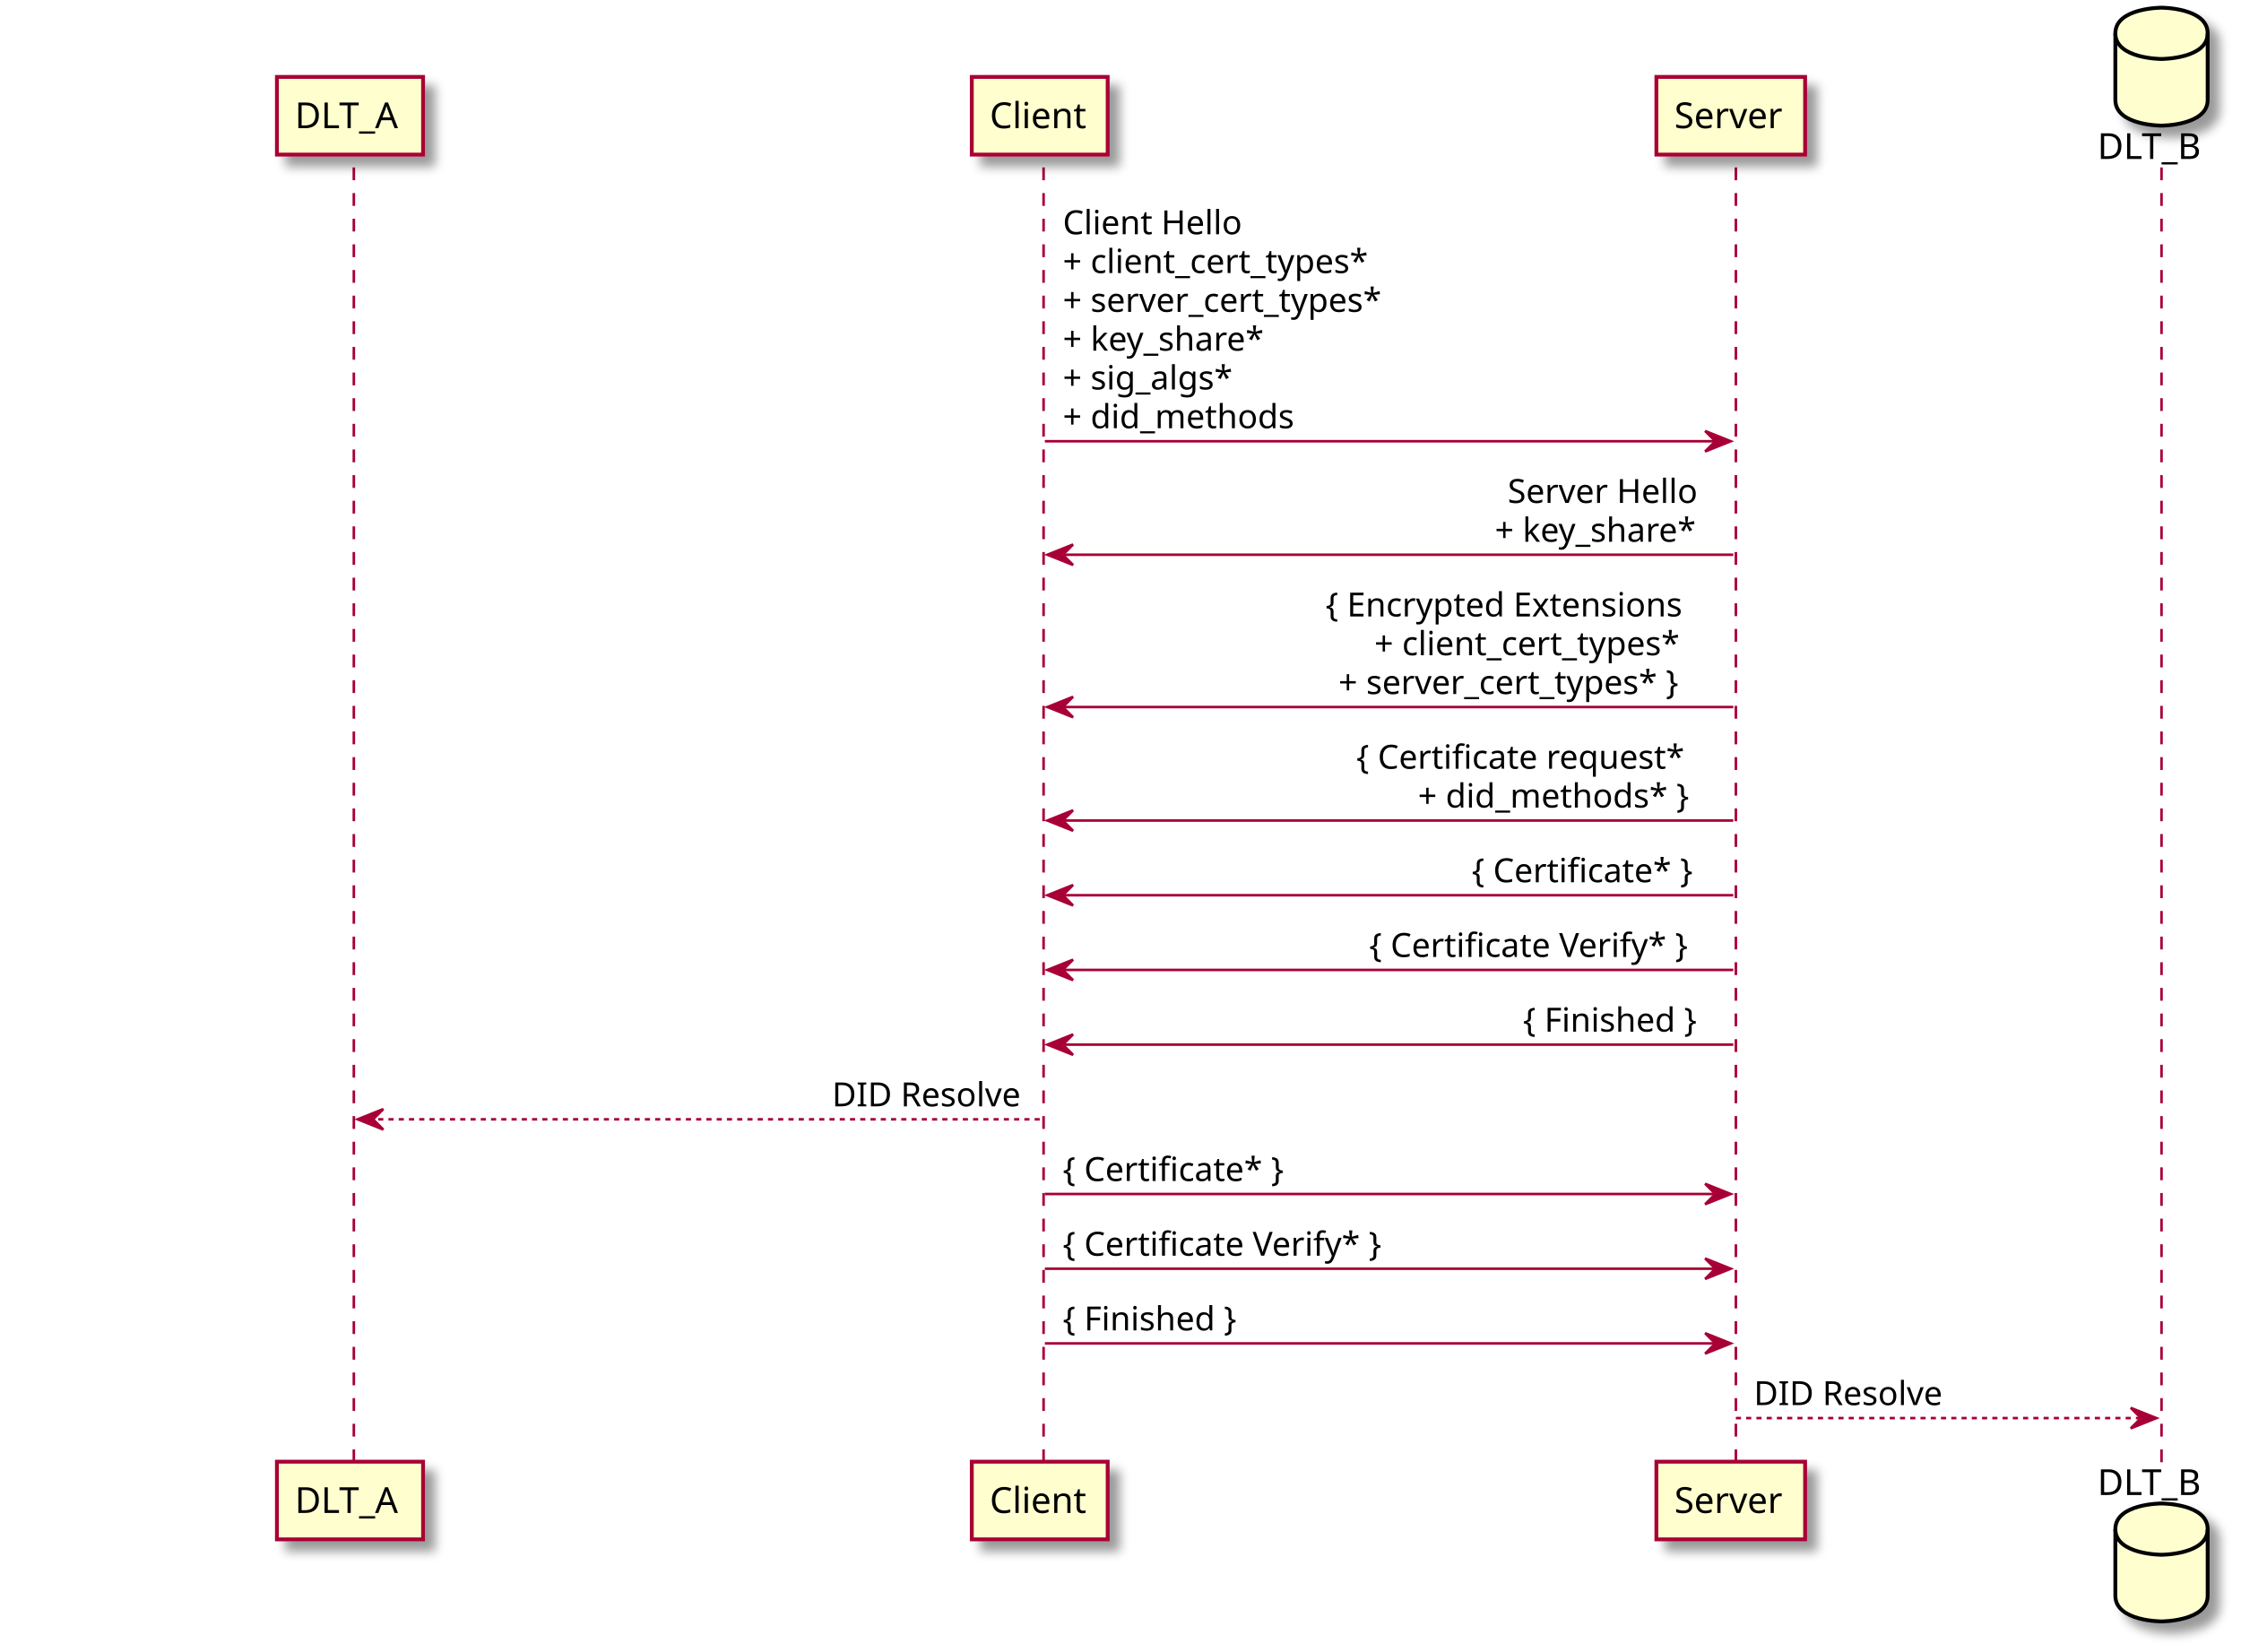
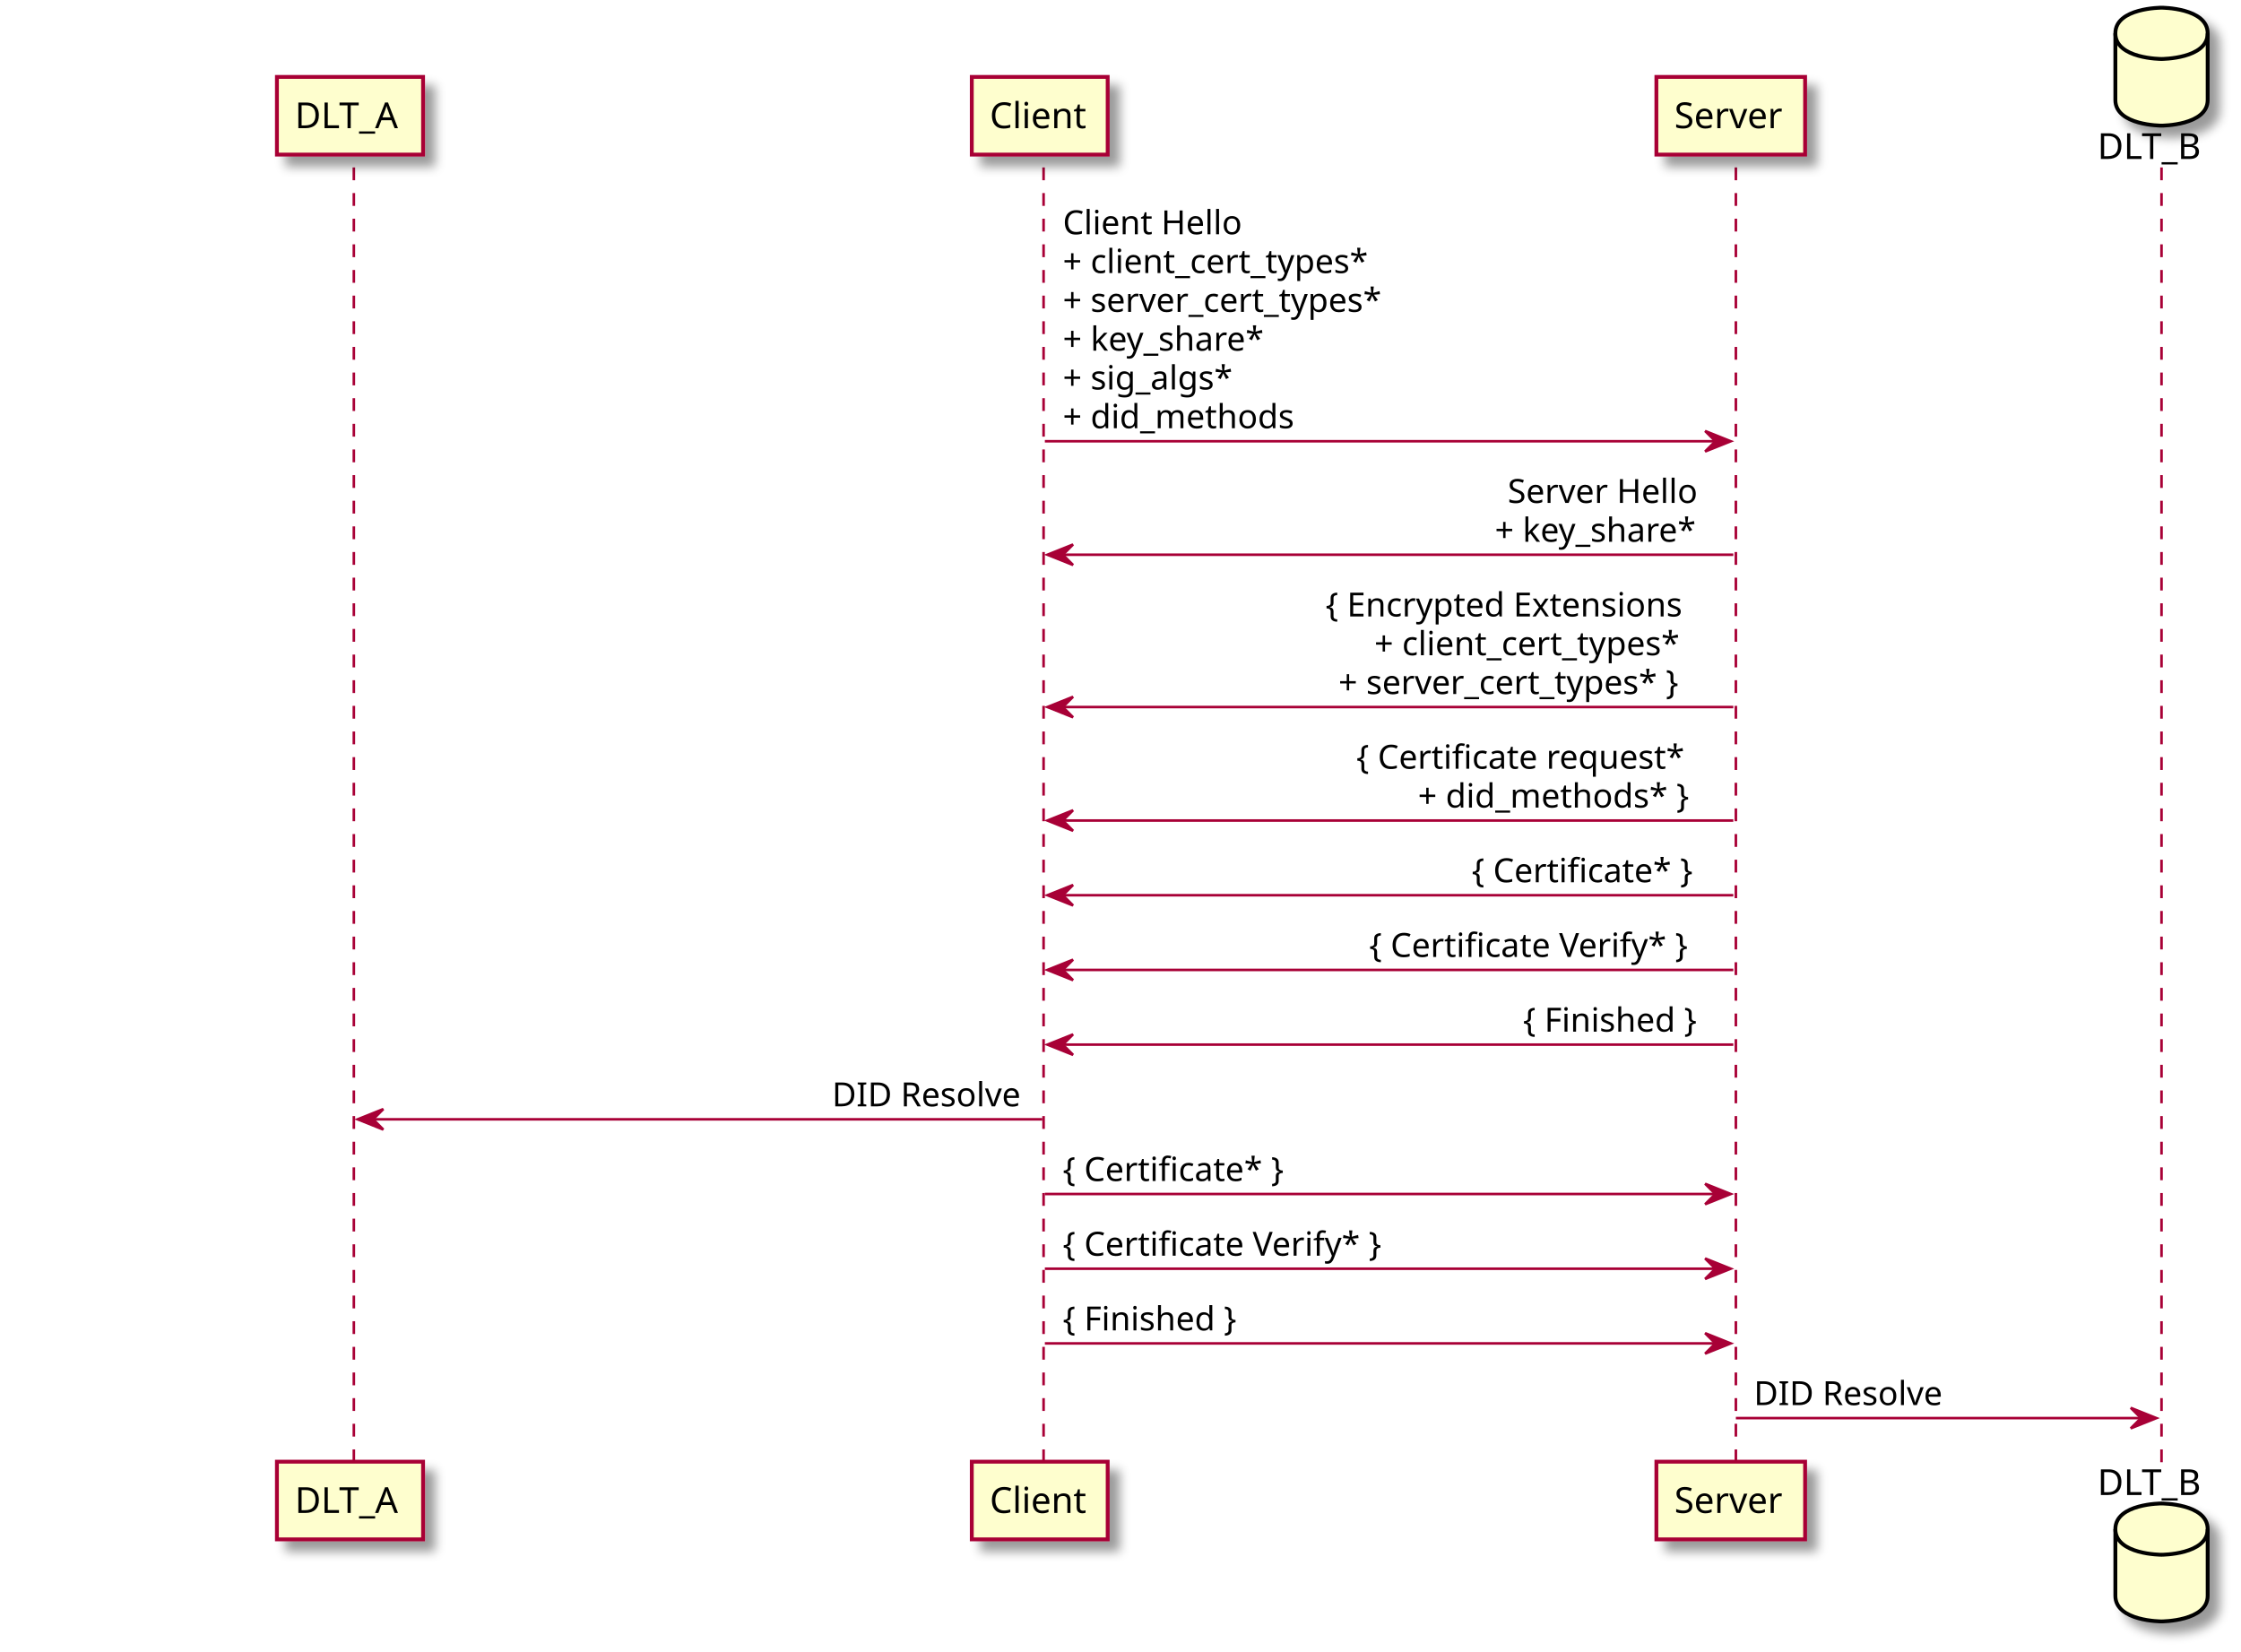
<svg xmlns="http://www.w3.org/2000/svg" contentScriptType="application/ecmascript" contentStyleType="text/css" height="644px" preserveAspectRatio="none" style="width:874px;height:644px;" version="1.1" viewBox="0 0 874 644" width="874px" zoomAndPan="magnify">
  <defs>
-     <filter height="300%" id="f13opx02kwuohp" width="300%" x="-1" y="-1">
+     <filter height="300%" id="f1a3nhydckcv4r" width="300%" x="-1" y="-1">
      <feGaussianBlur result="blurOut" stdDeviation="2.0" />
      <feColorMatrix in="blurOut" result="blurOut2" type="matrix" values="0 0 0 0 0 0 0 0 0 0 0 0 0 0 0 0 0 0 .4 0" />
      <feOffset dx="4.0" dy="4.0" in="blurOut2" result="blurOut3" />
      <feBlend in="SourceGraphic" in2="blurOut3" mode="normal" />
    </filter>
  </defs>
  <g>
    <line style="stroke: #A80036; stroke-width: 1.0; stroke-dasharray: 5.0,5.0;" x1="138" x2="138" y1="65.297" y2="571.086" />
    <line style="stroke: #A80036; stroke-width: 1.0; stroke-dasharray: 5.0,5.0;" x1="407" x2="407" y1="65.297" y2="571.086" />
    <line style="stroke: #A80036; stroke-width: 1.0; stroke-dasharray: 5.0,5.0;" x1="677" x2="677" y1="65.297" y2="571.086" />
    <line style="stroke: #A80036; stroke-width: 1.0; stroke-dasharray: 5.0,5.0;" x1="843" x2="843" y1="65.297" y2="571.086" />
-     <rect fill="#FEFECE" filter="url(#f13opx02kwuohp)" height="30.297" style="stroke: #A80036; stroke-width: 1.5;" width="57" x="108" y="30" />
+     <rect fill="#FEFECE" filter="url(#f1a3nhydckcv4r)" height="30.297" style="stroke: #A80036; stroke-width: 1.5;" width="57" x="108" y="30" />
    <text fill="#000000" font-family="sans-serif" font-size="14" lengthAdjust="spacingAndGlyphs" textLength="43" x="115" y="49.995">DLT_A</text>
-     <rect fill="#FEFECE" filter="url(#f13opx02kwuohp)" height="30.297" style="stroke: #A80036; stroke-width: 1.5;" width="57" x="108" y="570.086" />
+     <rect fill="#FEFECE" filter="url(#f1a3nhydckcv4r)" height="30.297" style="stroke: #A80036; stroke-width: 1.5;" width="57" x="108" y="570.086" />
    <text fill="#000000" font-family="sans-serif" font-size="14" lengthAdjust="spacingAndGlyphs" textLength="43" x="115" y="590.081">DLT_A</text>
-     <rect fill="#FEFECE" filter="url(#f13opx02kwuohp)" height="30.297" style="stroke: #A80036; stroke-width: 1.5;" width="53" x="379" y="30" />
+     <rect fill="#FEFECE" filter="url(#f1a3nhydckcv4r)" height="30.297" style="stroke: #A80036; stroke-width: 1.5;" width="53" x="379" y="30" />
    <text fill="#000000" font-family="sans-serif" font-size="14" lengthAdjust="spacingAndGlyphs" textLength="39" x="386" y="49.995">Client</text>
-     <rect fill="#FEFECE" filter="url(#f13opx02kwuohp)" height="30.297" style="stroke: #A80036; stroke-width: 1.5;" width="53" x="379" y="570.086" />
+     <rect fill="#FEFECE" filter="url(#f1a3nhydckcv4r)" height="30.297" style="stroke: #A80036; stroke-width: 1.5;" width="53" x="379" y="570.086" />
    <text fill="#000000" font-family="sans-serif" font-size="14" lengthAdjust="spacingAndGlyphs" textLength="39" x="386" y="590.081">Client</text>
-     <rect fill="#FEFECE" filter="url(#f13opx02kwuohp)" height="30.297" style="stroke: #A80036; stroke-width: 1.5;" width="58" x="646" y="30" />
+     <rect fill="#FEFECE" filter="url(#f1a3nhydckcv4r)" height="30.297" style="stroke: #A80036; stroke-width: 1.5;" width="58" x="646" y="30" />
    <text fill="#000000" font-family="sans-serif" font-size="14" lengthAdjust="spacingAndGlyphs" textLength="44" x="653" y="49.995">Server</text>
-     <rect fill="#FEFECE" filter="url(#f13opx02kwuohp)" height="30.297" style="stroke: #A80036; stroke-width: 1.5;" width="58" x="646" y="570.086" />
+     <rect fill="#FEFECE" filter="url(#f1a3nhydckcv4r)" height="30.297" style="stroke: #A80036; stroke-width: 1.5;" width="58" x="646" y="570.086" />
    <text fill="#000000" font-family="sans-serif" font-size="14" lengthAdjust="spacingAndGlyphs" textLength="44" x="653" y="590.081">Server</text>
    <text fill="#000000" font-family="sans-serif" font-size="14" lengthAdjust="spacingAndGlyphs" textLength="44" x="818" y="61.995">DLT_B</text>
-     <path d="M825,13 C825,3 843,3 843,3 C843,3 861,3 861,13 L861,39 C861,49 843,49 843,49 C843,49 825,49 825,39 L825,13 " fill="#FEFECE" filter="url(#f13opx02kwuohp)" style="stroke: #000000; stroke-width: 1.5;" />
+     <path d="M825,13 C825,3 843,3 843,3 C843,3 861,3 861,13 L861,39 C861,49 843,49 843,49 C843,49 825,49 825,39 L825,13 " fill="#FEFECE" filter="url(#f1a3nhydckcv4r)" style="stroke: #000000; stroke-width: 1.5;" />
    <path d="M825,13 C825,23 843,23 843,23 C843,23 861,23 861,13 " fill="none" style="stroke: #000000; stroke-width: 1.5;" />
    <text fill="#000000" font-family="sans-serif" font-size="14" lengthAdjust="spacingAndGlyphs" textLength="44" x="818" y="583.081">DLT_B</text>
-     <path d="M825,596.383 C825,586.383 843,586.383 843,586.383 C843,586.383 861,586.383 861,596.383 L861,622.383 C861,632.383 843,632.383 843,632.383 C843,632.383 825,632.383 825,622.383 L825,596.383 " fill="#FEFECE" filter="url(#f13opx02kwuohp)" style="stroke: #000000; stroke-width: 1.5;" />
+     <path d="M825,596.383 C825,586.383 843,586.383 843,586.383 C843,586.383 861,586.383 861,596.383 L861,622.383 C861,632.383 843,632.383 843,632.383 C843,632.383 825,632.383 825,622.383 L825,596.383 " fill="#FEFECE" filter="url(#f1a3nhydckcv4r)" style="stroke: #000000; stroke-width: 1.5;" />
    <path d="M825,596.383 C825,606.383 843,606.383 843,606.383 C843,606.383 861,606.383 861,596.383 " fill="none" style="stroke: #000000; stroke-width: 1.5;" />
    <polygon fill="#A80036" points="665,168.094,675,172.094,665,176.094,669,172.094" style="stroke: #A80036; stroke-width: 1.0;" />
    <line style="stroke: #A80036; stroke-width: 1.0;" x1="407.5" x2="671" y1="172.094" y2="172.094" />
    <text fill="#000000" font-family="sans-serif" font-size="13" lengthAdjust="spacingAndGlyphs" textLength="72" x="414.5" y="91.364">Client Hello</text>
    <text fill="#000000" font-family="sans-serif" font-size="13" lengthAdjust="spacingAndGlyphs" textLength="130" x="414.5" y="106.497">+ client_cert_types*</text>
    <text fill="#000000" font-family="sans-serif" font-size="13" lengthAdjust="spacingAndGlyphs" textLength="136" x="414.5" y="121.629">+ server_cert_types*</text>
    <text fill="#000000" font-family="sans-serif" font-size="13" lengthAdjust="spacingAndGlyphs" textLength="87" x="414.5" y="136.762">+ key_share*</text>
    <text fill="#000000" font-family="sans-serif" font-size="13" lengthAdjust="spacingAndGlyphs" textLength="73" x="414.5" y="151.895">+ sig_algs*</text>
    <text fill="#000000" font-family="sans-serif" font-size="13" lengthAdjust="spacingAndGlyphs" textLength="98" x="414.5" y="167.028">+ did_methods</text>
    <polygon fill="#A80036" points="418.5,212.359,408.5,216.359,418.5,220.359,414.5,216.359" style="stroke: #A80036; stroke-width: 1.0;" />
    <line style="stroke: #A80036; stroke-width: 1.0;" x1="412.5" x2="676" y1="216.359" y2="216.359" />
    <text fill="#000000" font-family="sans-serif" font-size="13" lengthAdjust="spacingAndGlyphs" textLength="78" x="588" y="196.161">Server Hello</text>
    <text fill="#000000" font-family="sans-serif" font-size="13" lengthAdjust="spacingAndGlyphs" textLength="87" x="583" y="211.293">+ key_share*</text>
    <polygon fill="#A80036" points="418.5,271.758,408.5,275.758,418.5,279.758,414.5,275.758" style="stroke: #A80036; stroke-width: 1.0;" />
    <line style="stroke: #A80036; stroke-width: 1.0;" x1="412.5" x2="676" y1="275.758" y2="275.758" />
    <text fill="#000000" font-family="sans-serif" font-size="13" lengthAdjust="spacingAndGlyphs" textLength="149" x="517" y="240.426">{ Encrypted Extensions</text>
    <text fill="#000000" font-family="sans-serif" font-size="13" lengthAdjust="spacingAndGlyphs" textLength="130" x="536" y="255.559">+ client_cert_types*</text>
    <text fill="#000000" font-family="sans-serif" font-size="13" lengthAdjust="spacingAndGlyphs" textLength="148" x="522" y="270.692">+ server_cert_types* }</text>
    <polygon fill="#A80036" points="418.5,316.023,408.5,320.023,418.5,324.023,414.5,320.023" style="stroke: #A80036; stroke-width: 1.0;" />
    <line style="stroke: #A80036; stroke-width: 1.0;" x1="412.5" x2="676" y1="320.023" y2="320.023" />
    <text fill="#000000" font-family="sans-serif" font-size="13" lengthAdjust="spacingAndGlyphs" textLength="137" x="529" y="299.825">{ Certificate request*</text>
    <text fill="#000000" font-family="sans-serif" font-size="13" lengthAdjust="spacingAndGlyphs" textLength="117" x="553" y="314.957">+ did_methods* }</text>
    <polygon fill="#A80036" points="418.5,345.156,408.5,349.156,418.5,353.156,414.5,349.156" style="stroke: #A80036; stroke-width: 1.0;" />
    <line style="stroke: #A80036; stroke-width: 1.0;" x1="412.5" x2="676" y1="349.156" y2="349.156" />
    <text fill="#000000" font-family="sans-serif" font-size="13" lengthAdjust="spacingAndGlyphs" textLength="96" x="574" y="344.09">{ Certificate* }</text>
    <polygon fill="#A80036" points="418.5,374.289,408.5,378.289,418.5,382.289,414.5,378.289" style="stroke: #A80036; stroke-width: 1.0;" />
    <line style="stroke: #A80036; stroke-width: 1.0;" x1="412.5" x2="676" y1="378.289" y2="378.289" />
    <text fill="#000000" font-family="sans-serif" font-size="13" lengthAdjust="spacingAndGlyphs" textLength="136" x="534" y="373.223">{ Certificate Verify* }</text>
    <polygon fill="#A80036" points="418.5,403.422,408.5,407.422,418.5,411.422,414.5,407.422" style="stroke: #A80036; stroke-width: 1.0;" />
    <line style="stroke: #A80036; stroke-width: 1.0;" x1="412.5" x2="676" y1="407.422" y2="407.422" />
    <text fill="#000000" font-family="sans-serif" font-size="13" lengthAdjust="spacingAndGlyphs" textLength="76" x="594" y="402.356">{ Finished }</text>
    <polygon fill="#A80036" points="149.5,432.555,139.5,436.555,149.5,440.555,145.5,436.555" style="stroke: #A80036; stroke-width: 1.0;" />
-     <line style="stroke: #A80036; stroke-width: 1.0; stroke-dasharray: 2.0,2.0;" x1="143.5" x2="406.5" y1="436.555" y2="436.555" />
+     <line style="stroke: #A80036; stroke-width: 1.0;" x1="143.5" x2="406.5" y1="436.555" y2="436.555" />
    <text fill="#000000" font-family="sans-serif" font-size="13" lengthAdjust="spacingAndGlyphs" textLength="76" x="324.5" y="431.489">DID Resolve</text>
    <polygon fill="#A80036" points="665,461.688,675,465.688,665,469.688,669,465.688" style="stroke: #A80036; stroke-width: 1.0;" />
    <line style="stroke: #A80036; stroke-width: 1.0;" x1="407.5" x2="671" y1="465.688" y2="465.688" />
    <text fill="#000000" font-family="sans-serif" font-size="13" lengthAdjust="spacingAndGlyphs" textLength="96" x="414.5" y="460.622">{ Certificate* }</text>
    <polygon fill="#A80036" points="665,490.82,675,494.82,665,498.82,669,494.82" style="stroke: #A80036; stroke-width: 1.0;" />
    <line style="stroke: #A80036; stroke-width: 1.0;" x1="407.5" x2="671" y1="494.82" y2="494.82" />
    <text fill="#000000" font-family="sans-serif" font-size="13" lengthAdjust="spacingAndGlyphs" textLength="136" x="414.5" y="489.754">{ Certificate Verify* }</text>
    <polygon fill="#A80036" points="665,519.953,675,523.953,665,527.953,669,523.953" style="stroke: #A80036; stroke-width: 1.0;" />
    <line style="stroke: #A80036; stroke-width: 1.0;" x1="407.5" x2="671" y1="523.953" y2="523.953" />
    <text fill="#000000" font-family="sans-serif" font-size="13" lengthAdjust="spacingAndGlyphs" textLength="76" x="414.5" y="518.887">{ Finished }</text>
    <polygon fill="#A80036" points="831,549.086,841,553.086,831,557.086,835,553.086" style="stroke: #A80036; stroke-width: 1.0;" />
-     <line style="stroke: #A80036; stroke-width: 1.0; stroke-dasharray: 2.0,2.0;" x1="677" x2="837" y1="553.086" y2="553.086" />
+     <line style="stroke: #A80036; stroke-width: 1.0;" x1="677" x2="837" y1="553.086" y2="553.086" />
    <text fill="#000000" font-family="sans-serif" font-size="13" lengthAdjust="spacingAndGlyphs" textLength="76" x="684" y="548.02">DID Resolve</text>
  </g>
</svg>
